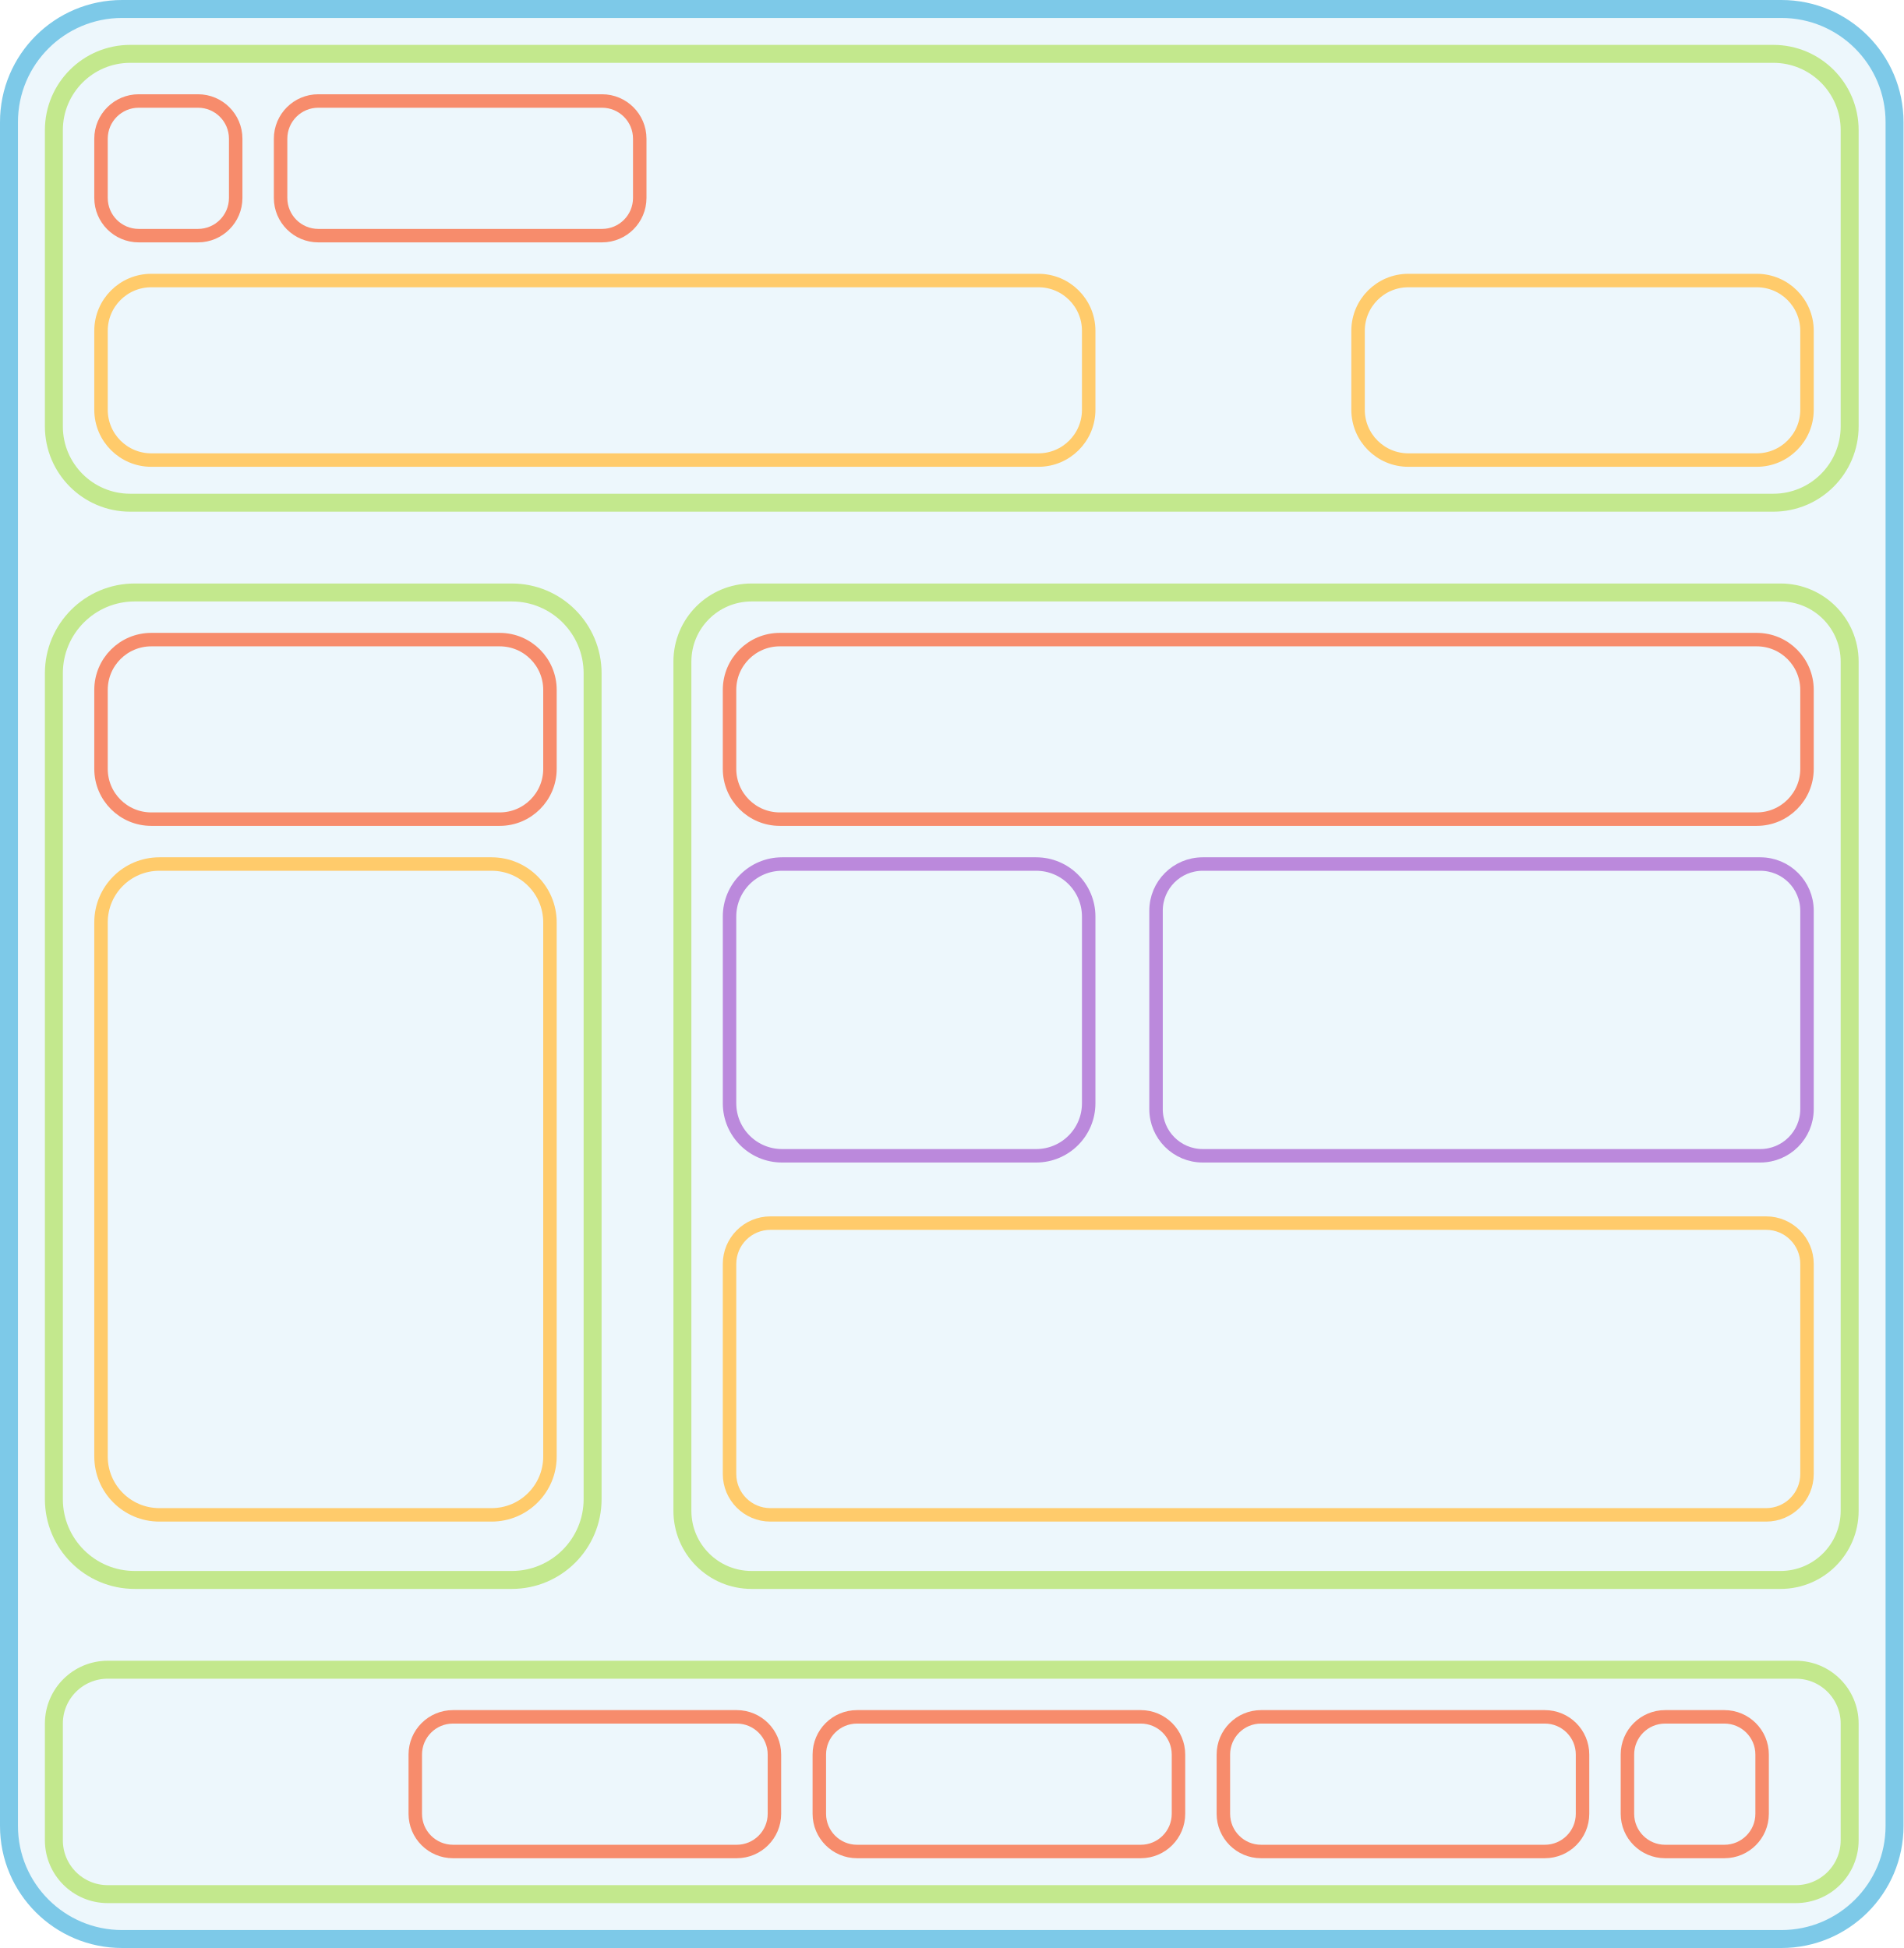
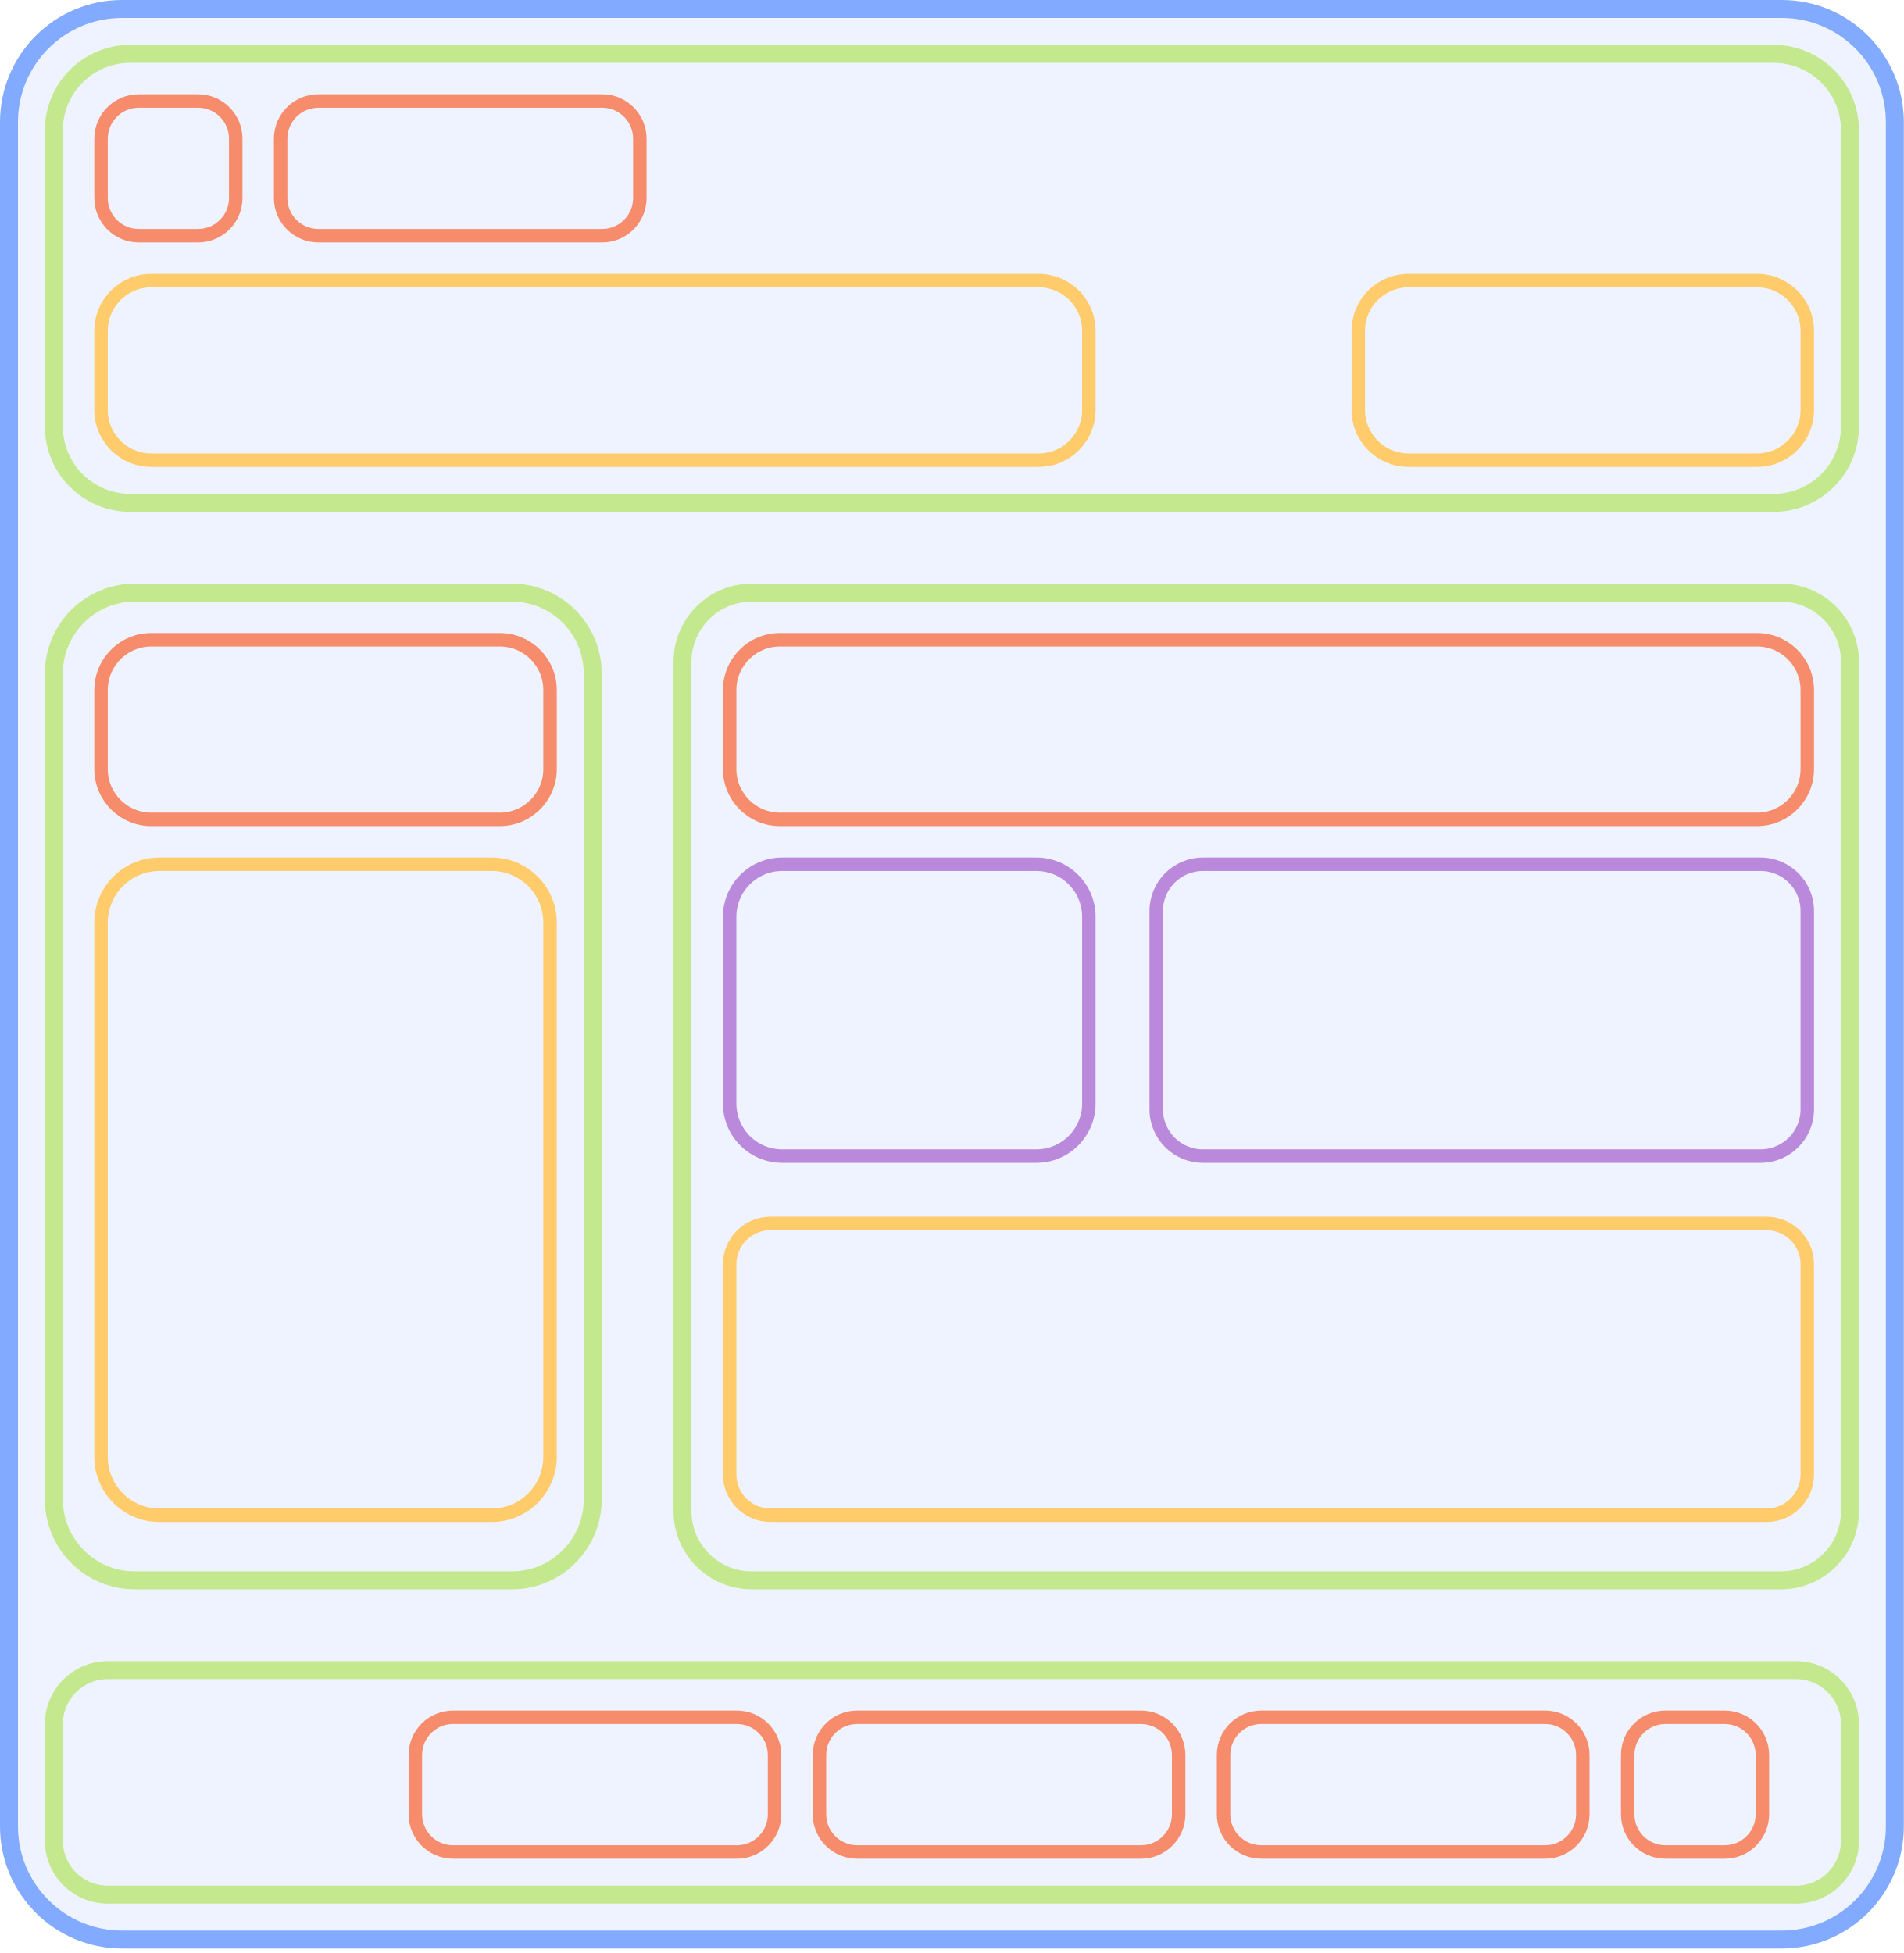
- <svg xmlns="http://www.w3.org/2000/svg" host="65bd71144e" style="background: transparent; background-color: transparent; color-scheme: light;" version="1.1" width="424px" height="434px" viewBox="0 0 424 434" content="&lt;mxfile&gt;&lt;diagram id=&quot;MScV2zUfUWqUFDVOhkUF&quot; name=&quot;Page-1&quot;&gt;7Zpdb5swFIZ/DdJ2ESnYBsxtSNJJa6VNuai0m8kLbmB1cGScJtmvHxRDwMnappn5kHoV8/rYwHl8zOEQCwbr/Y0gm+iOh5RZYBzuLTi1ALCxjbOfXDkUiu+PC2El4lAZHYVF/IcqsTTbxiFNG4aScybjTVNc8iShS9nQiBB81zR74Kx51g1Z0RNhsSTsVL2PQxkVKnbGR/0LjVdReWZ7rHrWpDRWQhqRkO9qEpxZMBCcy6K13geU5c4r/VKMm/+jt7owQRP5lgEjH5OFT5jD2MZ2/N+LlG1HZ2ZRUioPpQ8E3yYhzaexLTjZRbGkiw1Z5r27jHqmRXLNVLcy/kZFvKaSCiWnUvDHyoWoUgLOeG7Dch+OQiIeP1kAetPAn2UrJ6jan7MRRCzVAnGzo4eYsXJ0ZZa7dVLcwBNhW3UDSqBC0n3tJpWfbijPrlQcMpOohhJBBW535I5KmOU0njpWqxuU64KoZbeq5j6SyRoKzgWgQD9BBXCG8bQAVbSboGxPI5XwhP43RFWw1RGNNURYQ+SaQgQHisgxiaja/mqIbD2KNEQQm0KEhonIaBCdI1QFiZoGgrYIOcMkBJBJRM7l25wLTBFyuyEEXyE093DgBgWhoq0RwiYJoTMxhLQYgloM+aYIeR+E3kTI1mPIb4sQ7imheTBxJ4rQc1tLFaDRbA45FyNCyBQiv5+IJhPsT1UQFW0NkdEgck8J4Zd3OXOAygrB4AjpL6+mCVVxpWZBwGkLUUflhav3OaPZ3BlEr+UKjrFszu6osHAtovbTOf2lVU8WbGOIOiosDA6RniwgrzVEHRUW+p1ynymgwpeDCHjGCHVUWBgcIS2fA9AAoTB17379uL3/Tm5/ovnoafqV8q4+RQwekNsE5EJTgPqaKfQNkLbHObAtQB8PoXdFEHTaAvTxDHoXoOoF9QpA2eHxU/tzX+0PC3D2Fw==&lt;/diagram&gt;&lt;/mxfile&gt;">
+ <svg xmlns="http://www.w3.org/2000/svg" host="65bd71144e" style="background: transparent; background-color: transparent; color-scheme: light;" version="1.1" width="424px" height="435px" viewBox="0 0 424 435" content="&lt;mxfile&gt;&lt;diagram id=&quot;MScV2zUfUWqUFDVOhkUF&quot; name=&quot;Page-1&quot;&gt;7Zpbb5swFMc/DdL2ECnY5vbYkNBJa6VNeai0l8kLbmB1cGScJtmnHxRDwMnSS2YuUl4i+2/7gP3zMYdDDOivdrccr6N7FhJqgHG4M+DUAMCDdvabC/tCQI5TCEseh4VkHoR5/IdIcSzVTRyStNFRMEZFvG6KC5YkZCEaGuacbZvdHhltXnWNl+RImC8wPVYf4lBEhepa44P+hcTLqLyyOZYtK1x2lkIa4ZBtaxKcGdDnjImitNr5hOZrV65LMS74R2t1Y5wk4i0DRp6L5x6mFqVr0/J+z1O6GZ2wIqVU7Ms14GyThCQ3Yxpwso1iQeZrvMhbtxn0TIvEispm2fkb4fGKCMKlnArOnqolRJXiM8ryPjRfw1GI+dMnA0AX3NwEgQH8qvw5G4H5Qm4QO6s9xpSeG53Pwq/VcgvF1J4x3cipSYFwQXa16csVvCUsmwPfZ12iGmQEJdLtYUegEnNpxpF1ue9BuWOw3JDLyvaBWVaQ2N6BEPQToQ9nrjstEBTlJkLTURgmLCH/DVHlhnVEYwWRqyCydSGCA0Vk6URUHYw1RKbqRQoi6OpChIaJSKsTnSJUOYk0A0FbhKxhEgJIJyLr/cecDXQRsrshBF8hFDiub/sFoaKsEHJ1EkInfAgpPgQVH/J0EXKuhN5EyFR9yGuLkNtTQoE/sSeS0EtZCRWg1mgOWe9GhJAuRF4/EU0mrjeVTlSUFURancg+JuSeP+X0ASpzB4MjpL7W6iZU+ZW0goDVFqKOEg8Xn3Nao7kTiF6LFSxt0ZzZUWLhUkTth3PqS6saLJjaEHWUWBgcIjVYQE5riDpKLPQ75D6RQIXnnQg42gh1lFgYHCElngNQA6Ewte9//bh7+I7vfqJg9Dz9SlhXHykGD8huArKhLkB9jRT6Bkg54yzYFqDrQ+hDHgSttgBdn0EfAlS9oF4AKKsePsK/tNX+yQBnfwE=&lt;/diagram&gt;&lt;/mxfile&gt;">
  <defs />
  <g>
    <g data-cell-id="0">
      <g data-cell-id="1">
        <g data-cell-id="-98aS9al5llp159jSslu-1">
          <g>
-             <rect x="2" y="2" width="420" height="430" rx="25.2" ry="25.2" fill="#7dc9e822" stroke="#7dc9e8" stroke-width="4" pointer-events="all" style="fill: light-dark(rgba(125, 201, 232, 0.133), rgba(22, 88, 114, 0.133)); stroke: rgb(125, 201, 232);" />
+             <rect x="2" y="2" width="420" height="430" rx="25.2" ry="25.2" fill="#82aaff22" stroke="#82aaff" stroke-width="4" pointer-events="all" style="fill: rgba(130, 170, 255, 0.133); stroke: rgb(130, 170, 255);" />
          </g>
        </g>
        <g data-cell-id="-98aS9al5llp159jSslu-2">
          <g>
            <rect x="12" y="12" width="400" height="100" rx="17" ry="17" fill="none" stroke="#c3e88d" stroke-width="4" pointer-events="all" style="stroke: rgb(195, 232, 141);" />
          </g>
        </g>
        <g data-cell-id="-98aS9al5llp159jSslu-3">
          <g>
            <rect x="12" y="132" width="120" height="220" rx="18" ry="18" fill="none" stroke="#c3e88d" stroke-width="4" pointer-events="all" style="stroke: rgb(195, 232, 141);" />
          </g>
        </g>
        <g data-cell-id="-98aS9al5llp159jSslu-4">
          <g>
            <rect x="152" y="132" width="260" height="220" rx="15.4" ry="15.4" fill="none" stroke="#c3e88d" stroke-width="4" pointer-events="all" style="stroke: rgb(195, 232, 141);" />
          </g>
        </g>
        <g data-cell-id="-98aS9al5llp159jSslu-5">
          <g>
            <rect x="12" y="372" width="400" height="50" rx="12" ry="12" fill="none" stroke="#c3e88d" stroke-width="4" pointer-events="all" style="stroke: rgb(195, 232, 141);" />
          </g>
        </g>
        <g data-cell-id="-98aS9al5llp159jSslu-6">
          <g transform="translate(0.5,0.5)">
            <rect x="162" y="142" width="240" height="40" rx="11.2" ry="11.2" fill="none" stroke="#f78c6c" stroke-width="3" pointer-events="all" style="stroke: rgb(247, 140, 108);" />
          </g>
        </g>
        <g data-cell-id="-98aS9al5llp159jSslu-7">
          <g transform="translate(0.5,0.5)">
            <rect x="22" y="142" width="100" height="40" rx="11.2" ry="11.2" fill="none" stroke="#f78c6c" stroke-width="3" pointer-events="all" style="stroke: rgb(247, 140, 108);" />
          </g>
        </g>
        <g data-cell-id="-98aS9al5llp159jSslu-8">
          <g transform="translate(0.5,0.5)">
            <rect x="22" y="192" width="100" height="145" rx="13" ry="13" fill="none" stroke="#ffcb6b" stroke-width="3" pointer-events="all" style="stroke: rgb(255, 203, 107);" />
          </g>
        </g>
        <g data-cell-id="-98aS9al5llp159jSslu-9">
          <g transform="translate(0.5,0.5)">
            <rect x="162" y="192" width="80" height="65" rx="11.7" ry="11.7" fill="none" stroke="#bb89dc" stroke-width="3" pointer-events="all" style="stroke: rgb(187, 137, 220);" />
          </g>
        </g>
        <g data-cell-id="-98aS9al5llp159jSslu-10">
          <g transform="translate(0.5,0.5)">
            <rect x="257" y="192" width="145" height="65" rx="10.4" ry="10.4" fill="none" stroke="#bb89dc" stroke-width="3" pointer-events="all" style="stroke: rgb(187, 137, 220);" />
          </g>
        </g>
        <g data-cell-id="-98aS9al5llp159jSslu-11">
          <g transform="translate(0.5,0.5)">
            <rect x="162" y="272" width="240" height="65" rx="9.1" ry="9.1" fill="none" stroke="#ffcb6b" stroke-width="3" pointer-events="all" style="stroke: rgb(255, 203, 107);" />
          </g>
        </g>
        <g data-cell-id="-98aS9al5llp159jSslu-12">
          <g transform="translate(0.5,0.5)">
            <rect x="22" y="62" width="220" height="40" rx="11.2" ry="11.2" fill="none" stroke="#ffcb6b" stroke-width="3" pointer-events="all" style="stroke: rgb(255, 203, 107);" />
          </g>
        </g>
        <g data-cell-id="-98aS9al5llp159jSslu-13">
          <g transform="translate(0.5,0.5)">
            <rect x="302" y="62" width="100" height="40" rx="11.2" ry="11.2" fill="none" stroke="#ffcb6b" stroke-width="3" pointer-events="all" style="stroke: rgb(255, 203, 107);" />
          </g>
        </g>
        <g data-cell-id="-98aS9al5llp159jSslu-14">
          <g transform="translate(0.5,0.5)">
            <rect x="22" y="22" width="30" height="30" rx="8.4" ry="8.4" fill="none" stroke="#f78c6c" stroke-width="3" pointer-events="all" style="stroke: rgb(247, 140, 108);" />
          </g>
        </g>
        <g data-cell-id="-98aS9al5llp159jSslu-15">
          <g transform="translate(0.5,0.5)">
            <rect x="62" y="22" width="80" height="30" rx="8.4" ry="8.4" fill="none" stroke="#f78c6c" stroke-width="3" pointer-events="all" style="stroke: rgb(247, 140, 108);" />
          </g>
        </g>
        <g data-cell-id="ds6MbZLWQaL_4F-vDKeo-1">
          <g transform="translate(0.5,0.5)">
            <rect x="92" y="382" width="80" height="30" rx="8.4" ry="8.4" fill="none" stroke="#f78c6c" stroke-width="3" pointer-events="all" style="stroke: rgb(247, 140, 108);" />
          </g>
        </g>
        <g data-cell-id="ds6MbZLWQaL_4F-vDKeo-2">
          <g transform="translate(0.5,0.5)">
            <rect x="362" y="382" width="30" height="30" rx="8.4" ry="8.4" fill="none" stroke="#f78c6c" stroke-width="3" pointer-events="all" style="stroke: rgb(247, 140, 108);" />
          </g>
        </g>
        <g data-cell-id="ds6MbZLWQaL_4F-vDKeo-4">
          <g transform="translate(0.5,0.5)">
            <rect x="182" y="382" width="80" height="30" rx="8.4" ry="8.4" fill="none" stroke="#f78c6c" stroke-width="3" pointer-events="all" style="stroke: rgb(247, 140, 108);" />
          </g>
        </g>
        <g data-cell-id="ds6MbZLWQaL_4F-vDKeo-5">
          <g transform="translate(0.5,0.5)">
            <rect x="272" y="382" width="80" height="30" rx="8.4" ry="8.4" fill="none" stroke="#f78c6c" stroke-width="3" pointer-events="all" style="stroke: rgb(247, 140, 108);" />
          </g>
        </g>
      </g>
    </g>
  </g>
</svg>
